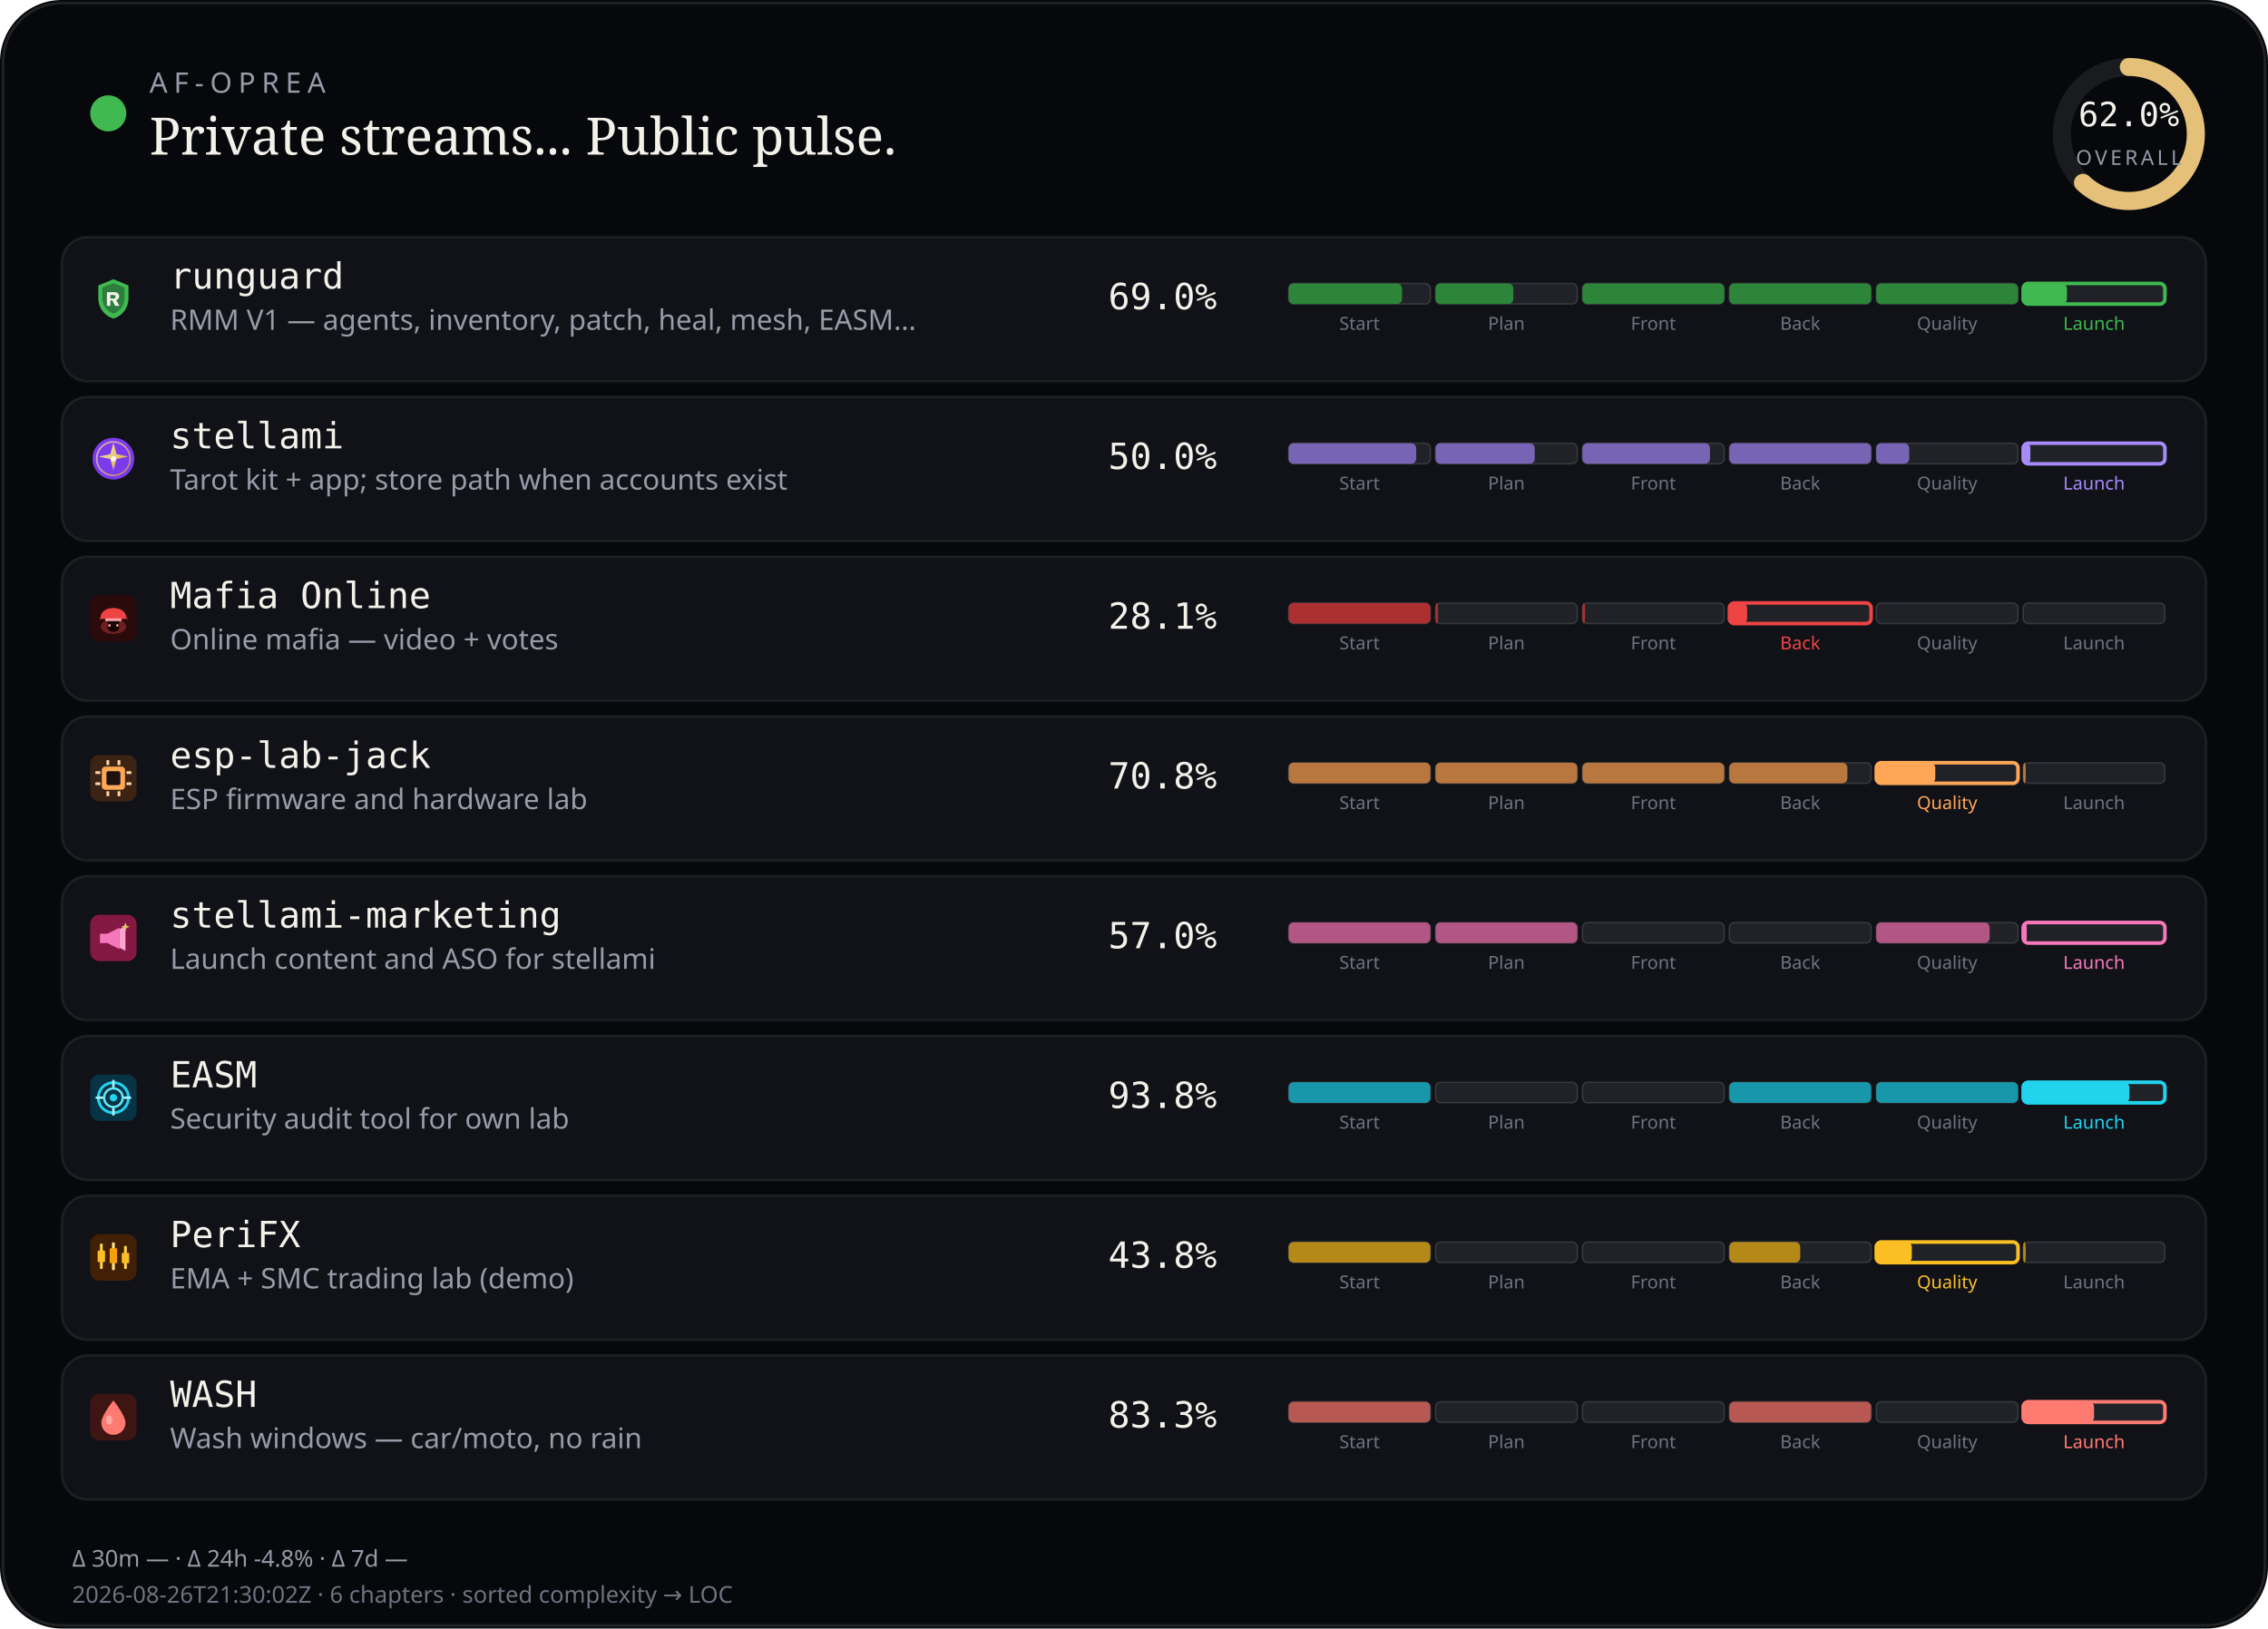
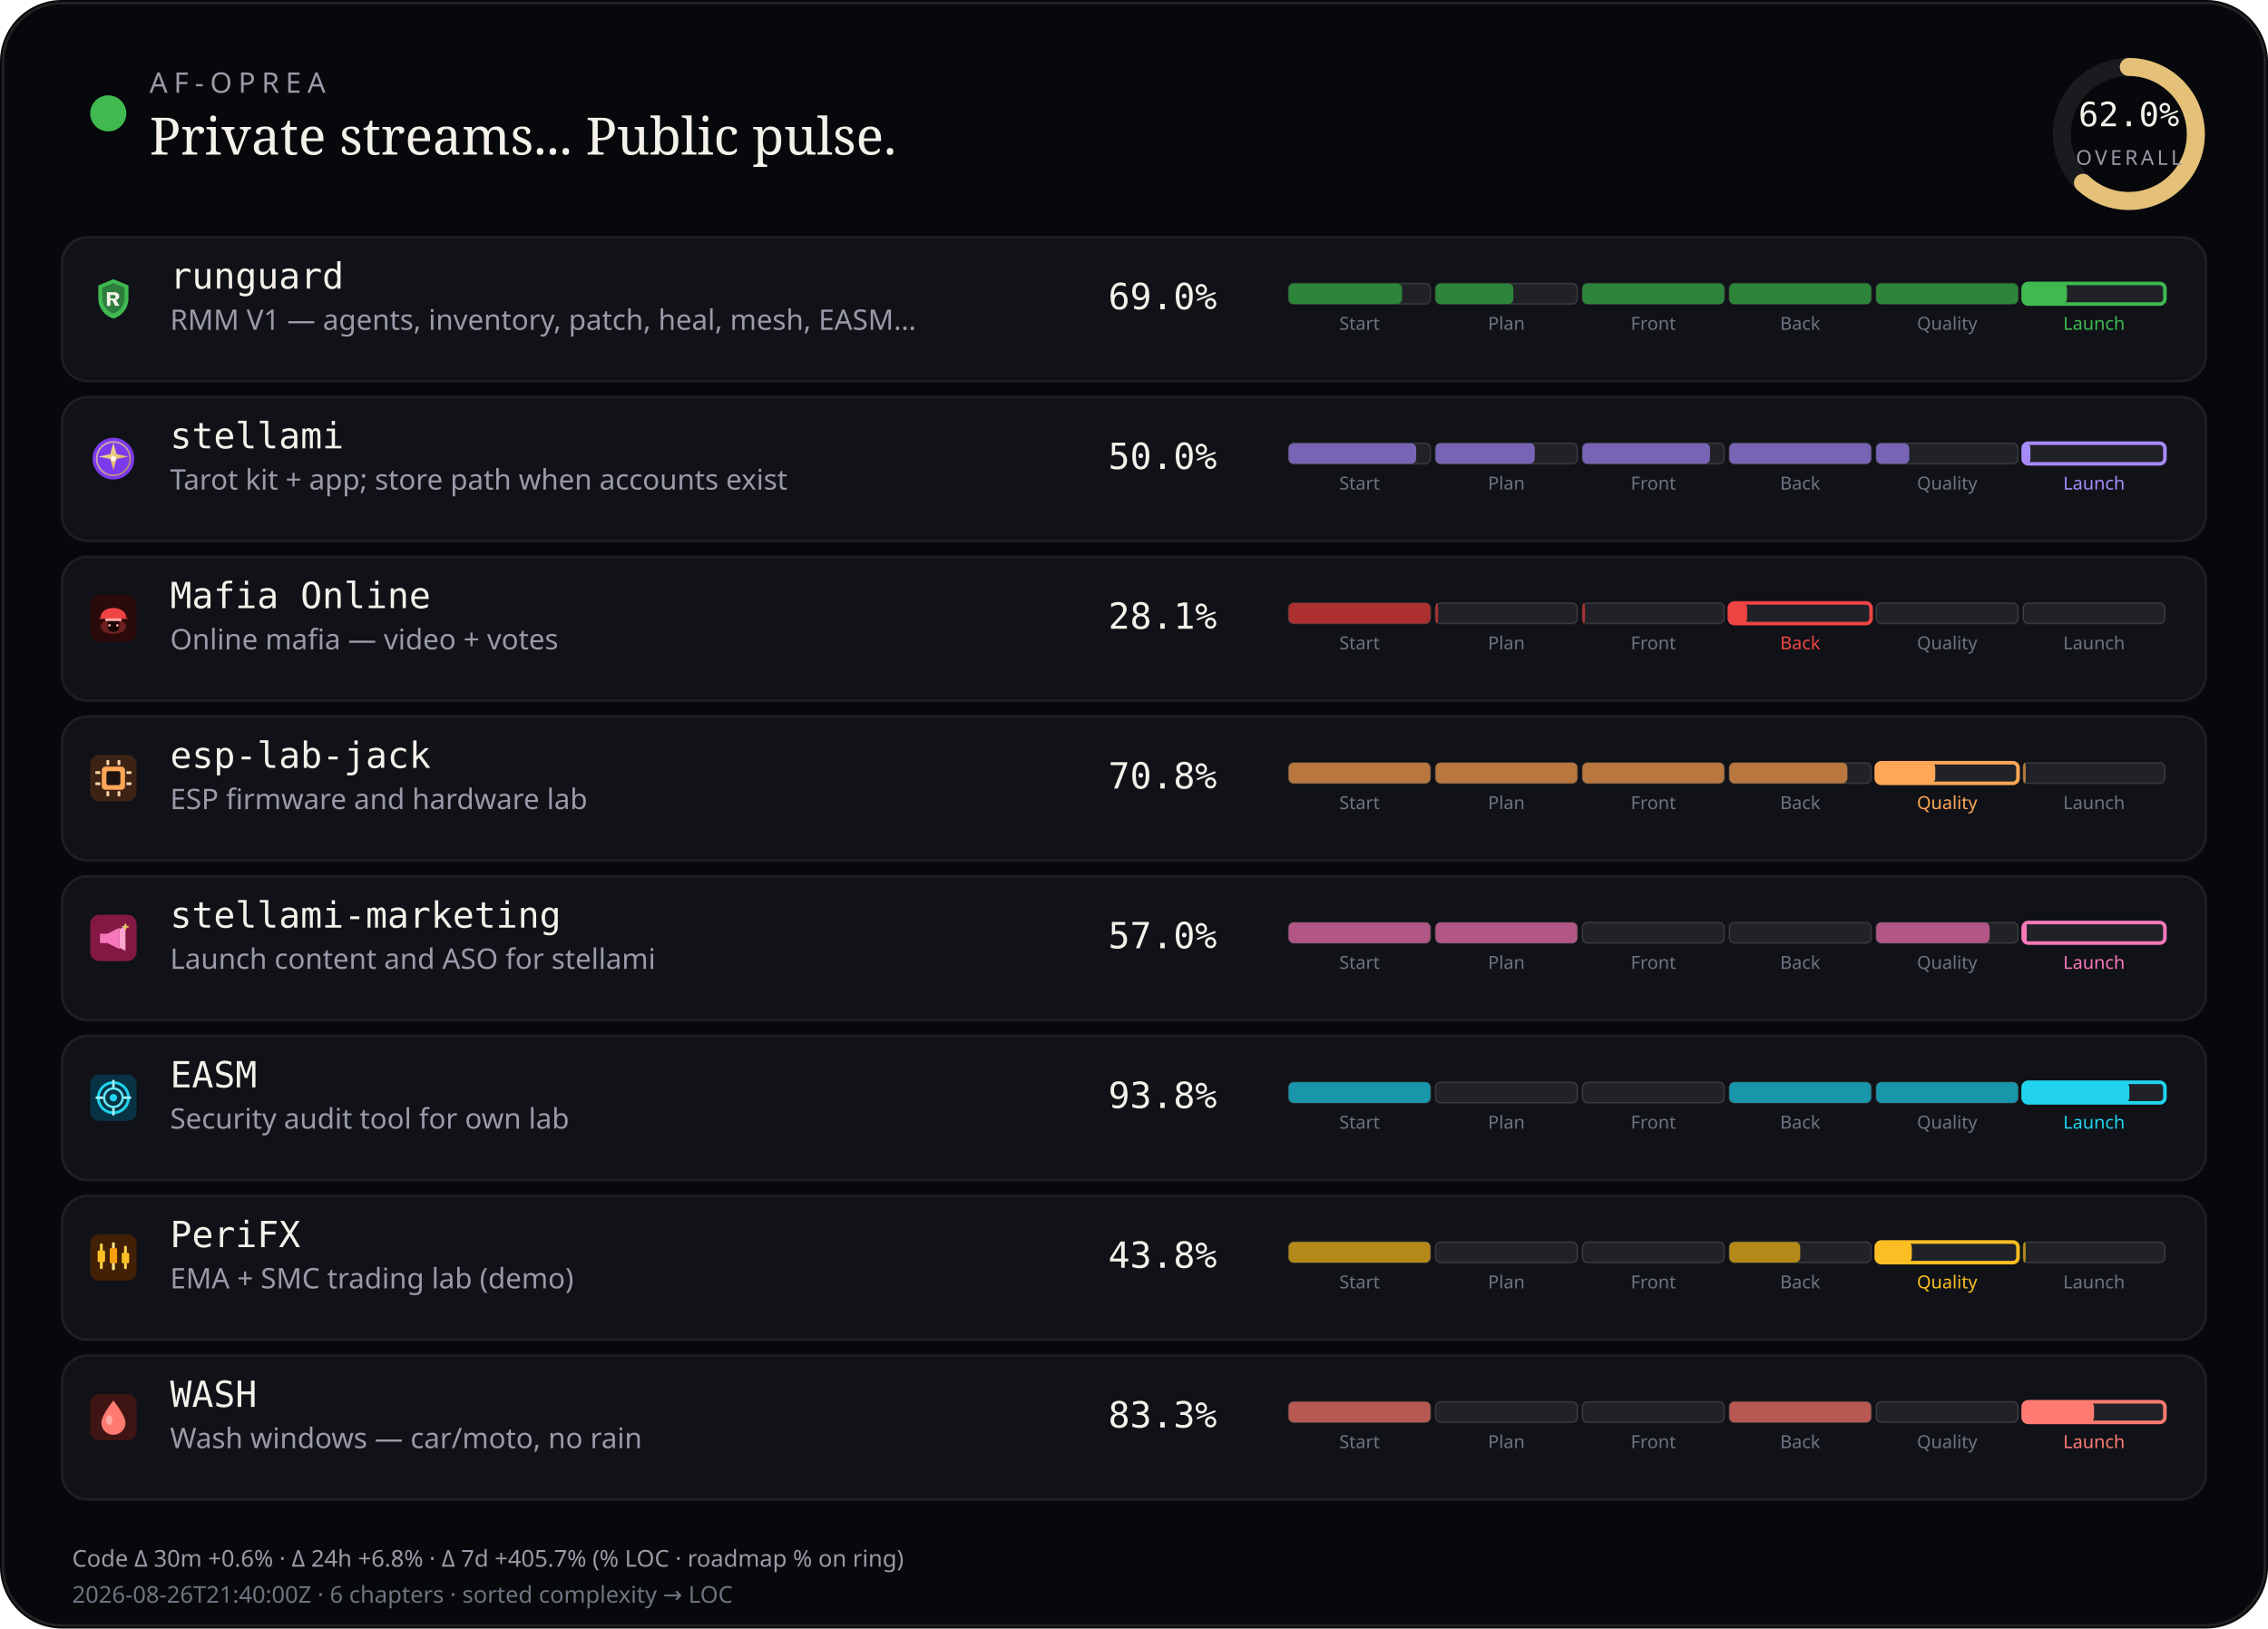
<svg xmlns="http://www.w3.org/2000/svg" viewBox="0 0 880 632" width="880" height="632" role="img" aria-label="AF-Oprea public work pulse">
  <rect width="880" height="632" rx="24" fill="#07080b" />
  <rect x="1.2" y="1.2" width="877.6" height="629.6" rx="22.8" fill="none" stroke="rgba(232,228,214,0.12)" />
  <circle cx="42" cy="44" r="7" fill="#3fb950" />
  <text x="58" y="36" fill="#9a9aa8" font-size="11" font-family="ui-sans-serif, system-ui, sans-serif" letter-spacing="2.4">AF-OPREA</text>
  <text x="58" y="60" fill="#f4f1ea" font-size="20" font-family="ui-serif, Georgia, serif">Private streams... Public pulse.</text>
  <g transform="translate(790,16)">
    <circle cx="36" cy="36" r="26" fill="none" stroke="rgba(255,255,255,0.08)" stroke-width="7" />
    <circle cx="36" cy="36" r="26" fill="none" stroke="#e4c078" stroke-width="7" stroke-linecap="round" stroke-dasharray="163.36" stroke-dashoffset="62.08" transform="rotate(-90 36 36)" />
    <text x="36" y="33" text-anchor="middle" fill="#f4f1ea" font-size="13" font-family="ui-monospace, monospace">62.0%</text>
    <text x="36" y="48" text-anchor="middle" fill="#9a9aa8" font-size="8" font-family="ui-sans-serif, system-ui, sans-serif" letter-spacing="1.2">OVERALL</text>
  </g>
  <rect x="24" y="92" width="832" height="56" rx="10" fill="#101218" stroke="rgba(232,228,214,0.08)" />
  <g id="stream_logo_runguard" class="stream_logo" data-stream="runguard" transform="translate(35.0,107.0) scale(0.9)" opacity="1.0">
    <path fill="#3fb950" d="M10 1.5 L16.5 4.2 V9.8 C16.5 14.1 13.6 17.4 10 18.5 C6.4 17.4 3.5 14.1 3.5 9.8 V4.2 Z" />
    <path fill="#0d1117" fill-opacity=".35" d="M10 3.2 L14.8 5.1 V9.7 C14.8 12.9 12.6 15.4 10 16.4 C7.4 15.4 5.2 12.9 5.2 9.7 V5.1 Z" />
    <path fill="#f4f1ea" d="M7.2 7.1h3.1c1.35 0 2.2.7 2.2 1.75 0 .85-.5 1.45-1.35 1.65L12.6 13h-1.85l-1.2-2.35H8.7V13H7.2V7.1zm1.5 1.2v1.55h1.35c.55 0 .9-.28.9-.75s-.35-.8-.9-.8H8.7z" />
  </g>
  <use class="stream_logo" data-stream="runguard" href="#stream_logo_runguard" x="35.0" y="107.0" width="18" height="18" opacity="0" />
  <text x="66" y="112" fill="#f4f1ea" font-size="14" font-family="ui-monospace, SFMono-Regular, monospace">runguard</text>
  <text x="66" y="128" fill="#9a9aa8" font-size="11" font-family="ui-sans-serif, system-ui, sans-serif">RMM V1 — agents, inventory, patch, heal, mesh, EASM…</text>
  <text x="430" y="120" fill="#f4f1ea" font-size="14" font-family="ui-monospace, SFMono-Regular, monospace">69.0%</text>
  <rect x="500.0" y="110.0" width="55.0" height="8.0" rx="2" fill="rgba(255,255,255,0.07)" stroke="rgba(232,228,214,0.14)" stroke-width="0.6" />
  <rect x="500.0" y="110.0" width="44.0" height="8.0" rx="2" fill="#2d8539" />
  <text x="527.5" y="128.0" text-anchor="middle" fill="#6f7380" font-size="7" font-family="ui-sans-serif, system-ui, sans-serif">Start</text>
  <rect x="557.0" y="110.0" width="55.0" height="8.0" rx="2" fill="rgba(255,255,255,0.07)" stroke="rgba(232,228,214,0.14)" stroke-width="0.6" />
  <rect x="557.0" y="110.0" width="30.2" height="8.0" rx="2" fill="#2d8539" />
  <text x="584.5" y="128.0" text-anchor="middle" fill="#6f7380" font-size="7" font-family="ui-sans-serif, system-ui, sans-serif">Plan</text>
  <rect x="614.0" y="110.0" width="55.0" height="8.0" rx="2" fill="rgba(255,255,255,0.07)" stroke="rgba(232,228,214,0.14)" stroke-width="0.6" />
  <rect x="614.0" y="110.0" width="55.0" height="8.0" rx="2" fill="#2d8539" />
  <text x="641.5" y="128.0" text-anchor="middle" fill="#6f7380" font-size="7" font-family="ui-sans-serif, system-ui, sans-serif">Front</text>
  <rect x="671.0" y="110.0" width="55.0" height="8.0" rx="2" fill="rgba(255,255,255,0.07)" stroke="rgba(232,228,214,0.14)" stroke-width="0.6" />
  <rect x="671.0" y="110.0" width="55.0" height="8.0" rx="2" fill="#2d8539" />
  <text x="698.5" y="128.0" text-anchor="middle" fill="#6f7380" font-size="7" font-family="ui-sans-serif, system-ui, sans-serif">Back</text>
  <rect x="728.0" y="110.0" width="55.0" height="8.0" rx="2" fill="rgba(255,255,255,0.07)" stroke="rgba(232,228,214,0.14)" stroke-width="0.6" />
  <rect x="728.0" y="110.0" width="55.0" height="8.0" rx="2" fill="#2d8539" />
  <text x="755.5" y="128.0" text-anchor="middle" fill="#6f7380" font-size="7" font-family="ui-sans-serif, system-ui, sans-serif">Quality</text>
  <rect x="785.0" y="110.0" width="55.0" height="8.0" rx="2" fill="rgba(255,255,255,0.07)" stroke="#3fb950" stroke-width="1.4" />
  <rect x="785.0" y="110.0" width="17.0" height="8.0" rx="2" fill="#3fb950" />
  <text x="812.5" y="128.0" text-anchor="middle" fill="#3fb950" font-size="7" font-family="ui-sans-serif, system-ui, sans-serif">Launch</text>
  <rect x="24" y="154" width="832" height="56" rx="10" fill="#101218" stroke="rgba(232,228,214,0.08)" />
  <g id="stream_logo_stellami" class="stream_logo" data-stream="stellami" transform="translate(35.0,169.0) scale(0.9)" opacity="1.0">
    <defs>
      <linearGradient id="stream_logo_stellami-stellami-gold" x1="0%" y1="0%" x2="100%" y2="100%">
        <stop offset="0%" stop-color="#f5e6a8" />
        <stop offset="55%" stop-color="#e8c57a" />
        <stop offset="100%" stop-color="#c9a227" />
      </linearGradient>
    </defs>
    <circle cx="10" cy="10" r="9" fill="#7c3aed" />
    <circle cx="10" cy="10" r="7.2" fill="none" stroke="url(#stream_logo_stellami-stellami-gold)" stroke-width="0.7" opacity=".7" />
    <path fill="url(#stream_logo_stellami-stellami-gold)" d="M10 3.2 L11.35 8.05 L16.4 9.1 L11.35 10.15 L10 15 L8.65 10.15 L3.6 9.1 L8.65 8.05 Z" />
    <circle cx="10" cy="10" r="1.15" fill="#fff8e8" />
  </g>
  <use class="stream_logo" data-stream="stellami" href="#stream_logo_stellami" x="35.0" y="169.0" width="18" height="18" opacity="0" />
  <text x="66" y="174" fill="#f4f1ea" font-size="14" font-family="ui-monospace, SFMono-Regular, monospace">stellami</text>
  <text x="66" y="190" fill="#9a9aa8" font-size="11" font-family="ui-sans-serif, system-ui, sans-serif">Tarot kit + app; store path when accounts exist</text>
  <text x="430" y="182" fill="#f4f1ea" font-size="14" font-family="ui-monospace, SFMono-Regular, monospace">50.0%</text>
  <rect x="500.0" y="172.0" width="55.0" height="8.0" rx="2" fill="rgba(255,255,255,0.07)" stroke="rgba(232,228,214,0.14)" stroke-width="0.6" />
  <rect x="500.0" y="172.0" width="49.5" height="8.0" rx="2" fill="#7864b4" />
  <text x="527.5" y="190.0" text-anchor="middle" fill="#6f7380" font-size="7" font-family="ui-sans-serif, system-ui, sans-serif">Start</text>
  <rect x="557.0" y="172.0" width="55.0" height="8.0" rx="2" fill="rgba(255,255,255,0.07)" stroke="rgba(232,228,214,0.14)" stroke-width="0.6" />
  <rect x="557.0" y="172.0" width="38.5" height="8.0" rx="2" fill="#7864b4" />
  <text x="584.5" y="190.0" text-anchor="middle" fill="#6f7380" font-size="7" font-family="ui-sans-serif, system-ui, sans-serif">Plan</text>
  <rect x="614.0" y="172.0" width="55.0" height="8.0" rx="2" fill="rgba(255,255,255,0.07)" stroke="rgba(232,228,214,0.14)" stroke-width="0.6" />
  <rect x="614.0" y="172.0" width="49.5" height="8.0" rx="2" fill="#7864b4" />
  <text x="641.5" y="190.0" text-anchor="middle" fill="#6f7380" font-size="7" font-family="ui-sans-serif, system-ui, sans-serif">Front</text>
  <rect x="671.0" y="172.0" width="55.0" height="8.0" rx="2" fill="rgba(255,255,255,0.07)" stroke="rgba(232,228,214,0.14)" stroke-width="0.6" />
  <rect x="671.0" y="172.0" width="55.0" height="8.0" rx="2" fill="#7864b4" />
  <text x="698.5" y="190.0" text-anchor="middle" fill="#6f7380" font-size="7" font-family="ui-sans-serif, system-ui, sans-serif">Back</text>
  <rect x="728.0" y="172.0" width="55.0" height="8.0" rx="2" fill="rgba(255,255,255,0.07)" stroke="rgba(232,228,214,0.14)" stroke-width="0.6" />
  <rect x="728.0" y="172.0" width="12.8" height="8.0" rx="2" fill="#7864b4" />
  <text x="755.5" y="190.0" text-anchor="middle" fill="#6f7380" font-size="7" font-family="ui-sans-serif, system-ui, sans-serif">Quality</text>
  <rect x="785.0" y="172.0" width="55.0" height="8.0" rx="2" fill="rgba(255,255,255,0.07)" stroke="#a78bfa" stroke-width="1.4" />
  <rect x="785.0" y="172.0" width="2.8" height="8.0" rx="2" fill="#a78bfa" />
  <text x="812.5" y="190.0" text-anchor="middle" fill="#a78bfa" font-size="7" font-family="ui-sans-serif, system-ui, sans-serif">Launch</text>
  <rect x="24" y="216" width="832" height="56" rx="10" fill="#101218" stroke="rgba(232,228,214,0.08)" />
  <g id="stream_logo_mafia-online" class="stream_logo" data-stream="mafia-online" transform="translate(35.0,231.0) scale(0.9)" opacity="1.0">
    <rect width="20" height="20" rx="4" fill="#2a0a0a" />
    <ellipse cx="10" cy="13.5" rx="5.5" ry="3.2" fill="#ef4444" opacity=".35" />
    <path fill="#ef4444" d="M4.5 9.5 C4.5 7.2 6.8 5.5 10 5.5 S15.5 7.2 15.5 9.5 L16.2 10.2 H3.8 Z" />
    <rect x="6.5" y="10" width="7" height="1.2" rx="0.4" fill="#fca5a5" />
    <path fill="#1a0505" d="M7.5 11.2 h5 v2.8 c0 1-1.1 1.8-2.5 1.8 s-2.5-.8-2.5-1.8 v-2.8z" />
    <circle cx="8.3" cy="13" r="0.55" fill="#fca5a5" />
    <circle cx="11.7" cy="13" r="0.55" fill="#fca5a5" />
  </g>
  <use class="stream_logo" data-stream="mafia-online" href="#stream_logo_mafia-online" x="35.0" y="231.0" width="18" height="18" opacity="0" />
  <text x="66" y="236" fill="#f4f1ea" font-size="14" font-family="ui-monospace, SFMono-Regular, monospace">Mafia Online</text>
  <text x="66" y="252" fill="#9a9aa8" font-size="11" font-family="ui-sans-serif, system-ui, sans-serif">Online mafia — video + votes</text>
  <text x="430" y="244" fill="#f4f1ea" font-size="14" font-family="ui-monospace, SFMono-Regular, monospace">28.1%</text>
  <rect x="500.0" y="234.0" width="55.0" height="8.0" rx="2" fill="rgba(255,255,255,0.07)" stroke="rgba(232,228,214,0.14)" stroke-width="0.6" />
  <rect x="500.0" y="234.0" width="55.0" height="8.0" rx="2" fill="#ac3030" />
  <text x="527.5" y="252.0" text-anchor="middle" fill="#6f7380" font-size="7" font-family="ui-sans-serif, system-ui, sans-serif">Start</text>
  <rect x="557.0" y="234.0" width="55.0" height="8.0" rx="2" fill="rgba(255,255,255,0.07)" stroke="rgba(232,228,214,0.14)" stroke-width="0.6" />
  <rect x="557.0" y="234.0" width="1.0" height="8.0" rx="2" fill="#ac3030" />
  <text x="584.5" y="252.0" text-anchor="middle" fill="#6f7380" font-size="7" font-family="ui-sans-serif, system-ui, sans-serif">Plan</text>
  <rect x="614.0" y="234.0" width="55.0" height="8.0" rx="2" fill="rgba(255,255,255,0.07)" stroke="rgba(232,228,214,0.14)" stroke-width="0.6" />
  <rect x="614.0" y="234.0" width="1.0" height="8.0" rx="2" fill="#ac3030" />
  <text x="641.5" y="252.0" text-anchor="middle" fill="#6f7380" font-size="7" font-family="ui-sans-serif, system-ui, sans-serif">Front</text>
  <rect x="671.0" y="234.0" width="55.0" height="8.0" rx="2" fill="rgba(255,255,255,0.07)" stroke="#ef4444" stroke-width="1.4" />
  <rect x="671.0" y="234.0" width="6.9" height="8.0" rx="2" fill="#ef4444" />
  <text x="698.5" y="252.0" text-anchor="middle" fill="#ef4444" font-size="7" font-family="ui-sans-serif, system-ui, sans-serif">Back</text>
  <rect x="728.0" y="234.0" width="55.0" height="8.0" rx="2" fill="rgba(255,255,255,0.07)" stroke="rgba(232,228,214,0.14)" stroke-width="0.6" />
  <text x="755.5" y="252.0" text-anchor="middle" fill="#6f7380" font-size="7" font-family="ui-sans-serif, system-ui, sans-serif">Quality</text>
  <rect x="785.0" y="234.0" width="55.0" height="8.0" rx="2" fill="rgba(255,255,255,0.07)" stroke="rgba(232,228,214,0.14)" stroke-width="0.6" />
  <text x="812.5" y="252.0" text-anchor="middle" fill="#6f7380" font-size="7" font-family="ui-sans-serif, system-ui, sans-serif">Launch</text>
  <rect x="24" y="278" width="832" height="56" rx="10" fill="#101218" stroke="rgba(232,228,214,0.08)" />
  <g id="stream_logo_esp-lab-jack" class="stream_logo" data-stream="esp-lab-jack" transform="translate(35.0,293.0) scale(0.9)" opacity="1.0">
    <rect width="20" height="20" rx="4" fill="#3d2314" />
    <rect x="5" y="5" width="10" height="10" rx="1.5" fill="#ffa657" />
    <rect x="7" y="7" width="6" height="6" rx="0.8" fill="#1c1210" />
    <rect x="2.2" y="7" width="2.2" height="1.2" rx="0.3" fill="#ffd4a8" />
    <rect x="2.2" y="11.8" width="2.2" height="1.2" rx="0.3" fill="#ffd4a8" />
    <rect x="15.6" y="7" width="2.2" height="1.2" rx="0.3" fill="#ffd4a8" />
    <rect x="15.6" y="11.8" width="2.2" height="1.2" rx="0.3" fill="#ffd4a8" />
    <rect x="7" y="2.2" width="1.2" height="2.2" rx="0.3" fill="#ffd4a8" />
    <rect x="11.8" y="2.2" width="1.2" height="2.2" rx="0.3" fill="#ffd4a8" />
    <rect x="7" y="15.6" width="1.2" height="2.2" rx="0.3" fill="#ffd4a8" />
    <rect x="11.8" y="15.6" width="1.2" height="2.2" rx="0.3" fill="#ffd4a8" />
  </g>
  <use class="stream_logo" data-stream="esp-lab-jack" href="#stream_logo_esp-lab-jack" x="35.0" y="293.0" width="18" height="18" opacity="0" />
  <text x="66" y="298" fill="#f4f1ea" font-size="14" font-family="ui-monospace, SFMono-Regular, monospace">esp-lab-jack</text>
  <text x="66" y="314" fill="#9a9aa8" font-size="11" font-family="ui-sans-serif, system-ui, sans-serif">ESP firmware and hardware lab</text>
  <text x="430" y="306" fill="#f4f1ea" font-size="14" font-family="ui-monospace, SFMono-Regular, monospace">70.8%</text>
  <rect x="500.0" y="296.0" width="55.0" height="8.0" rx="2" fill="rgba(255,255,255,0.07)" stroke="rgba(232,228,214,0.14)" stroke-width="0.6" />
  <rect x="500.0" y="296.0" width="55.0" height="8.0" rx="2" fill="#b7773e" />
  <text x="527.5" y="314.0" text-anchor="middle" fill="#6f7380" font-size="7" font-family="ui-sans-serif, system-ui, sans-serif">Start</text>
  <rect x="557.0" y="296.0" width="55.0" height="8.0" rx="2" fill="rgba(255,255,255,0.07)" stroke="rgba(232,228,214,0.14)" stroke-width="0.6" />
  <rect x="557.0" y="296.0" width="55.0" height="8.0" rx="2" fill="#b7773e" />
  <text x="584.5" y="314.0" text-anchor="middle" fill="#6f7380" font-size="7" font-family="ui-sans-serif, system-ui, sans-serif">Plan</text>
  <rect x="614.0" y="296.0" width="55.0" height="8.0" rx="2" fill="rgba(255,255,255,0.07)" stroke="rgba(232,228,214,0.14)" stroke-width="0.6" />
  <rect x="614.0" y="296.0" width="55.0" height="8.0" rx="2" fill="#b7773e" />
  <text x="641.5" y="314.0" text-anchor="middle" fill="#6f7380" font-size="7" font-family="ui-sans-serif, system-ui, sans-serif">Front</text>
  <rect x="671.0" y="296.0" width="55.0" height="8.0" rx="2" fill="rgba(255,255,255,0.07)" stroke="rgba(232,228,214,0.14)" stroke-width="0.6" />
  <rect x="671.0" y="296.0" width="45.8" height="8.0" rx="2" fill="#b7773e" />
  <text x="698.5" y="314.0" text-anchor="middle" fill="#6f7380" font-size="7" font-family="ui-sans-serif, system-ui, sans-serif">Back</text>
  <rect x="728.0" y="296.0" width="55.0" height="8.0" rx="2" fill="rgba(255,255,255,0.07)" stroke="#ffa657" stroke-width="1.4" />
  <rect x="728.0" y="296.0" width="22.9" height="8.0" rx="2" fill="#ffa657" />
  <text x="755.5" y="314.0" text-anchor="middle" fill="#ffa657" font-size="7" font-family="ui-sans-serif, system-ui, sans-serif">Quality</text>
  <rect x="785.0" y="296.0" width="55.0" height="8.0" rx="2" fill="rgba(255,255,255,0.07)" stroke="rgba(232,228,214,0.14)" stroke-width="0.6" />
  <rect x="785.0" y="296.0" width="1.0" height="8.0" rx="2" fill="#b7773e" />
  <text x="812.5" y="314.0" text-anchor="middle" fill="#6f7380" font-size="7" font-family="ui-sans-serif, system-ui, sans-serif">Launch</text>
  <rect x="24" y="340" width="832" height="56" rx="10" fill="#101218" stroke="rgba(232,228,214,0.08)" />
  <g id="stream_logo_stellami-marketing" class="stream_logo" data-stream="stellami-marketing" transform="translate(35.0,355.0) scale(0.9)" opacity="1.0">
    <defs>
      <linearGradient id="stream_logo_stellami-marketing-smkt-gold" x1="0%" y1="0%" x2="100%" y2="100%">
        <stop offset="0%" stop-color="#f5e6a8" />
        <stop offset="100%" stop-color="#c9a227" />
      </linearGradient>
    </defs>
    <rect width="20" height="20" rx="4" fill="#831843" />
    <path fill="#f778ba" d="M4.2 8.2h3.2l5.2-2.6v9.2l-5.2-2.6H4.2z" />
    <path fill="#fda4d0" d="M12.6 6.2l2.6-1.4v10.8l-2.6-1.4z" />
    <path fill="url(#stream_logo_stellami-marketing-smkt-gold)" d="M15.2 3.4 L15.7 4.7 L17 5.2 L15.7 5.7 L15.2 7 L14.7 5.7 L13.4 5.2 L14.7 4.7 Z" />
  </g>
  <use class="stream_logo" data-stream="stellami-marketing" href="#stream_logo_stellami-marketing" x="35.0" y="355.0" width="18" height="18" opacity="0" />
  <text x="66" y="360" fill="#f4f1ea" font-size="14" font-family="ui-monospace, SFMono-Regular, monospace">stellami-marketing</text>
  <text x="66" y="376" fill="#9a9aa8" font-size="11" font-family="ui-sans-serif, system-ui, sans-serif">Launch content and ASO for stellami</text>
  <text x="430" y="368" fill="#f4f1ea" font-size="14" font-family="ui-monospace, SFMono-Regular, monospace">57.0%</text>
  <rect x="500.0" y="358.0" width="55.0" height="8.0" rx="2" fill="rgba(255,255,255,0.07)" stroke="rgba(232,228,214,0.14)" stroke-width="0.6" />
  <rect x="500.0" y="358.0" width="55.0" height="8.0" rx="2" fill="#b15685" />
  <text x="527.5" y="376.0" text-anchor="middle" fill="#6f7380" font-size="7" font-family="ui-sans-serif, system-ui, sans-serif">Start</text>
  <rect x="557.0" y="358.0" width="55.0" height="8.0" rx="2" fill="rgba(255,255,255,0.07)" stroke="rgba(232,228,214,0.14)" stroke-width="0.6" />
  <rect x="557.0" y="358.0" width="55.0" height="8.0" rx="2" fill="#b15685" />
  <text x="584.5" y="376.0" text-anchor="middle" fill="#6f7380" font-size="7" font-family="ui-sans-serif, system-ui, sans-serif">Plan</text>
  <rect x="614.0" y="358.0" width="55.0" height="8.0" rx="2" fill="rgba(255,255,255,0.07)" stroke="rgba(232,228,214,0.14)" stroke-width="0.6" />
  <text x="641.5" y="376.0" text-anchor="middle" fill="#6f7380" font-size="7" font-family="ui-sans-serif, system-ui, sans-serif">Front</text>
  <rect x="671.0" y="358.0" width="55.0" height="8.0" rx="2" fill="rgba(255,255,255,0.07)" stroke="rgba(232,228,214,0.14)" stroke-width="0.6" />
  <text x="698.5" y="376.0" text-anchor="middle" fill="#6f7380" font-size="7" font-family="ui-sans-serif, system-ui, sans-serif">Back</text>
  <rect x="728.0" y="358.0" width="55.0" height="8.0" rx="2" fill="rgba(255,255,255,0.07)" stroke="rgba(232,228,214,0.14)" stroke-width="0.6" />
  <rect x="728.0" y="358.0" width="44.0" height="8.0" rx="2" fill="#b15685" />
  <text x="755.5" y="376.0" text-anchor="middle" fill="#6f7380" font-size="7" font-family="ui-sans-serif, system-ui, sans-serif">Quality</text>
  <rect x="785.0" y="358.0" width="55.0" height="8.0" rx="2" fill="rgba(255,255,255,0.07)" stroke="#f778ba" stroke-width="1.4" />
  <rect x="785.0" y="358.0" width="1.4" height="8.0" rx="2" fill="#f778ba" />
  <text x="812.5" y="376.0" text-anchor="middle" fill="#f778ba" font-size="7" font-family="ui-sans-serif, system-ui, sans-serif">Launch</text>
  <rect x="24" y="402" width="832" height="56" rx="10" fill="#101218" stroke="rgba(232,228,214,0.08)" />
  <g id="stream_logo_easm" class="stream_logo" data-stream="easm" transform="translate(35.0,417.0) scale(0.9)" opacity="1.0">
    <rect width="20" height="20" rx="4" fill="#083344" />
    <circle cx="10" cy="10" r="6.5" fill="none" stroke="#22d3ee" stroke-width="1.2" />
    <circle cx="10" cy="10" r="4" fill="none" stroke="#67e8f9" stroke-width="1" />
    <circle cx="10" cy="10" r="1.6" fill="#22d3ee" />
    <path d="M10 2.8 V5.2 M10 14.8 V17.2 M2.8 10 H5.2 M14.8 10 H17.2" stroke="#a5f3fc" stroke-width="1.1" stroke-linecap="round" />
  </g>
  <use class="stream_logo" data-stream="easm" href="#stream_logo_easm" x="35.0" y="417.0" width="18" height="18" opacity="0" />
  <text x="66" y="422" fill="#f4f1ea" font-size="14" font-family="ui-monospace, SFMono-Regular, monospace">EASM</text>
  <text x="66" y="438" fill="#9a9aa8" font-size="11" font-family="ui-sans-serif, system-ui, sans-serif">Security audit tool for own lab</text>
  <text x="430" y="430" fill="#f4f1ea" font-size="14" font-family="ui-monospace, SFMono-Regular, monospace">93.8%</text>
  <rect x="500.0" y="420.0" width="55.0" height="8.0" rx="2" fill="rgba(255,255,255,0.07)" stroke="rgba(232,228,214,0.14)" stroke-width="0.6" />
  <rect x="500.0" y="420.0" width="55.0" height="8.0" rx="2" fill="#1897ab" />
  <text x="527.5" y="438.0" text-anchor="middle" fill="#6f7380" font-size="7" font-family="ui-sans-serif, system-ui, sans-serif">Start</text>
  <rect x="557.0" y="420.0" width="55.0" height="8.0" rx="2" fill="rgba(255,255,255,0.07)" stroke="rgba(232,228,214,0.14)" stroke-width="0.6" />
  <text x="584.5" y="438.0" text-anchor="middle" fill="#6f7380" font-size="7" font-family="ui-sans-serif, system-ui, sans-serif">Plan</text>
  <rect x="614.0" y="420.0" width="55.0" height="8.0" rx="2" fill="rgba(255,255,255,0.07)" stroke="rgba(232,228,214,0.14)" stroke-width="0.6" />
  <text x="641.5" y="438.0" text-anchor="middle" fill="#6f7380" font-size="7" font-family="ui-sans-serif, system-ui, sans-serif">Front</text>
  <rect x="671.0" y="420.0" width="55.0" height="8.0" rx="2" fill="rgba(255,255,255,0.07)" stroke="rgba(232,228,214,0.14)" stroke-width="0.6" />
  <rect x="671.0" y="420.0" width="55.0" height="8.0" rx="2" fill="#1897ab" />
  <text x="698.5" y="438.0" text-anchor="middle" fill="#6f7380" font-size="7" font-family="ui-sans-serif, system-ui, sans-serif">Back</text>
  <rect x="728.0" y="420.0" width="55.0" height="8.0" rx="2" fill="rgba(255,255,255,0.07)" stroke="rgba(232,228,214,0.14)" stroke-width="0.6" />
  <rect x="728.0" y="420.0" width="55.0" height="8.0" rx="2" fill="#1897ab" />
  <text x="755.5" y="438.0" text-anchor="middle" fill="#6f7380" font-size="7" font-family="ui-sans-serif, system-ui, sans-serif">Quality</text>
  <rect x="785.0" y="420.0" width="55.0" height="8.0" rx="2" fill="rgba(255,255,255,0.07)" stroke="#22d3ee" stroke-width="1.4" />
  <rect x="785.0" y="420.0" width="41.2" height="8.0" rx="2" fill="#22d3ee" />
  <text x="812.5" y="438.0" text-anchor="middle" fill="#22d3ee" font-size="7" font-family="ui-sans-serif, system-ui, sans-serif">Launch</text>
  <rect x="24" y="464" width="832" height="56" rx="10" fill="#101218" stroke="rgba(232,228,214,0.08)" />
  <g id="stream_logo_peri" class="stream_logo" data-stream="peri" transform="translate(35.0,479.0) scale(0.9)" opacity="1.0">
    <rect width="20" height="20" rx="4" fill="#422006" />
    <rect x="4.2" y="4" width="1.2" height="11" rx="0.4" fill="#fcd34d" />
    <rect x="3.2" y="7" width="3.2" height="5" rx="0.5" fill="#fbbf24" />
    <rect x="9.4" y="3.5" width="1.2" height="12" rx="0.4" fill="#fde68a" />
    <rect x="8.4" y="6" width="3.2" height="6.5" rx="0.5" fill="#f59e0b" />
    <rect x="14.6" y="5" width="1.2" height="10" rx="0.4" fill="#fcd34d" />
    <rect x="13.6" y="8" width="3.2" height="4.5" rx="0.5" fill="#fbbf24" />
  </g>
  <use class="stream_logo" data-stream="peri" href="#stream_logo_peri" x="35.0" y="479.0" width="18" height="18" opacity="0" />
  <text x="66" y="484" fill="#f4f1ea" font-size="14" font-family="ui-monospace, SFMono-Regular, monospace">PeriFX</text>
  <text x="66" y="500" fill="#9a9aa8" font-size="11" font-family="ui-sans-serif, system-ui, sans-serif">EMA + SMC trading lab (demo)</text>
  <text x="430" y="492" fill="#f4f1ea" font-size="14" font-family="ui-monospace, SFMono-Regular, monospace">43.8%</text>
  <rect x="500.0" y="482.0" width="55.0" height="8.0" rx="2" fill="rgba(255,255,255,0.07)" stroke="rgba(232,228,214,0.14)" stroke-width="0.6" />
  <rect x="500.0" y="482.0" width="55.0" height="8.0" rx="2" fill="#b48919" />
  <text x="527.5" y="500.0" text-anchor="middle" fill="#6f7380" font-size="7" font-family="ui-sans-serif, system-ui, sans-serif">Start</text>
  <rect x="557.0" y="482.0" width="55.0" height="8.0" rx="2" fill="rgba(255,255,255,0.07)" stroke="rgba(232,228,214,0.14)" stroke-width="0.6" />
  <text x="584.5" y="500.0" text-anchor="middle" fill="#6f7380" font-size="7" font-family="ui-sans-serif, system-ui, sans-serif">Plan</text>
  <rect x="614.0" y="482.0" width="55.0" height="8.0" rx="2" fill="rgba(255,255,255,0.07)" stroke="rgba(232,228,214,0.14)" stroke-width="0.6" />
  <text x="641.5" y="500.0" text-anchor="middle" fill="#6f7380" font-size="7" font-family="ui-sans-serif, system-ui, sans-serif">Front</text>
  <rect x="671.0" y="482.0" width="55.0" height="8.0" rx="2" fill="rgba(255,255,255,0.07)" stroke="rgba(232,228,214,0.14)" stroke-width="0.6" />
  <rect x="671.0" y="482.0" width="27.5" height="8.0" rx="2" fill="#b48919" />
  <text x="698.5" y="500.0" text-anchor="middle" fill="#6f7380" font-size="7" font-family="ui-sans-serif, system-ui, sans-serif">Back</text>
  <rect x="728.0" y="482.0" width="55.0" height="8.0" rx="2" fill="rgba(255,255,255,0.07)" stroke="#fbbf24" stroke-width="1.4" />
  <rect x="728.0" y="482.0" width="13.8" height="8.0" rx="2" fill="#fbbf24" />
  <text x="755.5" y="500.0" text-anchor="middle" fill="#fbbf24" font-size="7" font-family="ui-sans-serif, system-ui, sans-serif">Quality</text>
  <rect x="785.0" y="482.0" width="55.0" height="8.0" rx="2" fill="rgba(255,255,255,0.07)" stroke="rgba(232,228,214,0.14)" stroke-width="0.6" />
  <rect x="785.0" y="482.0" width="1.0" height="8.0" rx="2" fill="#b48919" />
  <text x="812.5" y="500.0" text-anchor="middle" fill="#6f7380" font-size="7" font-family="ui-sans-serif, system-ui, sans-serif">Launch</text>
  <rect x="24" y="526" width="832" height="56" rx="10" fill="#101218" stroke="rgba(232,228,214,0.08)" />
  <g id="stream_logo_wash" class="stream_logo" data-stream="wash" transform="translate(35.0,541.0) scale(0.9)" opacity="1.0">
    <rect width="20" height="20" rx="4" fill="#3f1513" />
    <path fill="#ff7b72" d="M10 2.8 C10 2.8 15.2 9.2 15.2 12.4 A5.2 5.2 0 0 1 4.8 12.4 C4.8 9.2 10 2.8 10 2.8 Z" />
    <ellipse cx="8.2" cy="11.2" rx="1.4" ry="2" fill="#ffd0cc" opacity=".55" />
  </g>
  <use class="stream_logo" data-stream="wash" href="#stream_logo_wash" x="35.0" y="541.0" width="18" height="18" opacity="0" />
  <text x="66" y="546" fill="#f4f1ea" font-size="14" font-family="ui-monospace, SFMono-Regular, monospace">WASH</text>
  <text x="66" y="562" fill="#9a9aa8" font-size="11" font-family="ui-sans-serif, system-ui, sans-serif">Wash windows — car/moto, no rain</text>
  <text x="430" y="554" fill="#f4f1ea" font-size="14" font-family="ui-monospace, SFMono-Regular, monospace">83.3%</text>
  <rect x="500.0" y="544.0" width="55.0" height="8.0" rx="2" fill="rgba(255,255,255,0.07)" stroke="rgba(232,228,214,0.14)" stroke-width="0.6" />
  <rect x="500.0" y="544.0" width="55.0" height="8.0" rx="2" fill="#b75852" />
  <text x="527.5" y="562.0" text-anchor="middle" fill="#6f7380" font-size="7" font-family="ui-sans-serif, system-ui, sans-serif">Start</text>
  <rect x="557.0" y="544.0" width="55.0" height="8.0" rx="2" fill="rgba(255,255,255,0.07)" stroke="rgba(232,228,214,0.14)" stroke-width="0.6" />
  <text x="584.5" y="562.0" text-anchor="middle" fill="#6f7380" font-size="7" font-family="ui-sans-serif, system-ui, sans-serif">Plan</text>
  <rect x="614.0" y="544.0" width="55.0" height="8.0" rx="2" fill="rgba(255,255,255,0.07)" stroke="rgba(232,228,214,0.14)" stroke-width="0.6" />
  <text x="641.5" y="562.0" text-anchor="middle" fill="#6f7380" font-size="7" font-family="ui-sans-serif, system-ui, sans-serif">Front</text>
  <rect x="671.0" y="544.0" width="55.0" height="8.0" rx="2" fill="rgba(255,255,255,0.07)" stroke="rgba(232,228,214,0.14)" stroke-width="0.6" />
  <rect x="671.0" y="544.0" width="55.0" height="8.0" rx="2" fill="#b75852" />
  <text x="698.5" y="562.0" text-anchor="middle" fill="#6f7380" font-size="7" font-family="ui-sans-serif, system-ui, sans-serif">Back</text>
  <rect x="728.0" y="544.0" width="55.0" height="8.0" rx="2" fill="rgba(255,255,255,0.07)" stroke="rgba(232,228,214,0.14)" stroke-width="0.6" />
  <text x="755.5" y="562.0" text-anchor="middle" fill="#6f7380" font-size="7" font-family="ui-sans-serif, system-ui, sans-serif">Quality</text>
  <rect x="785.0" y="544.0" width="55.0" height="8.0" rx="2" fill="rgba(255,255,255,0.07)" stroke="#ff7b72" stroke-width="1.4" />
  <rect x="785.0" y="544.0" width="27.5" height="8.0" rx="2" fill="#ff7b72" />
  <text x="812.5" y="562.0" text-anchor="middle" fill="#ff7b72" font-size="7" font-family="ui-sans-serif, system-ui, sans-serif">Launch</text>
-   <text x="28" y="608" fill="#9a9aa8" font-size="9" font-family="ui-sans-serif, system-ui, sans-serif">Δ 30m — · Δ 24h -4.8% · Δ 7d —</text>
-   <text x="28" y="622" fill="#6f7380" font-size="9" font-family="ui-sans-serif, system-ui, sans-serif">2026-08-26T21:30:02Z · 6 chapters · sorted complexity → LOC</text>
+   <text x="28" y="608" fill="#9a9aa8" font-size="9" font-family="ui-sans-serif, system-ui, sans-serif">Code Δ 30m +0.6% · Δ 24h +6.8% · Δ 7d +405.7% (% LOC · roadmap % on ring)</text>
+   <text x="28" y="622" fill="#6f7380" font-size="9" font-family="ui-sans-serif, system-ui, sans-serif">2026-08-26T21:40:00Z · 6 chapters · sorted complexity → LOC</text>
</svg>
